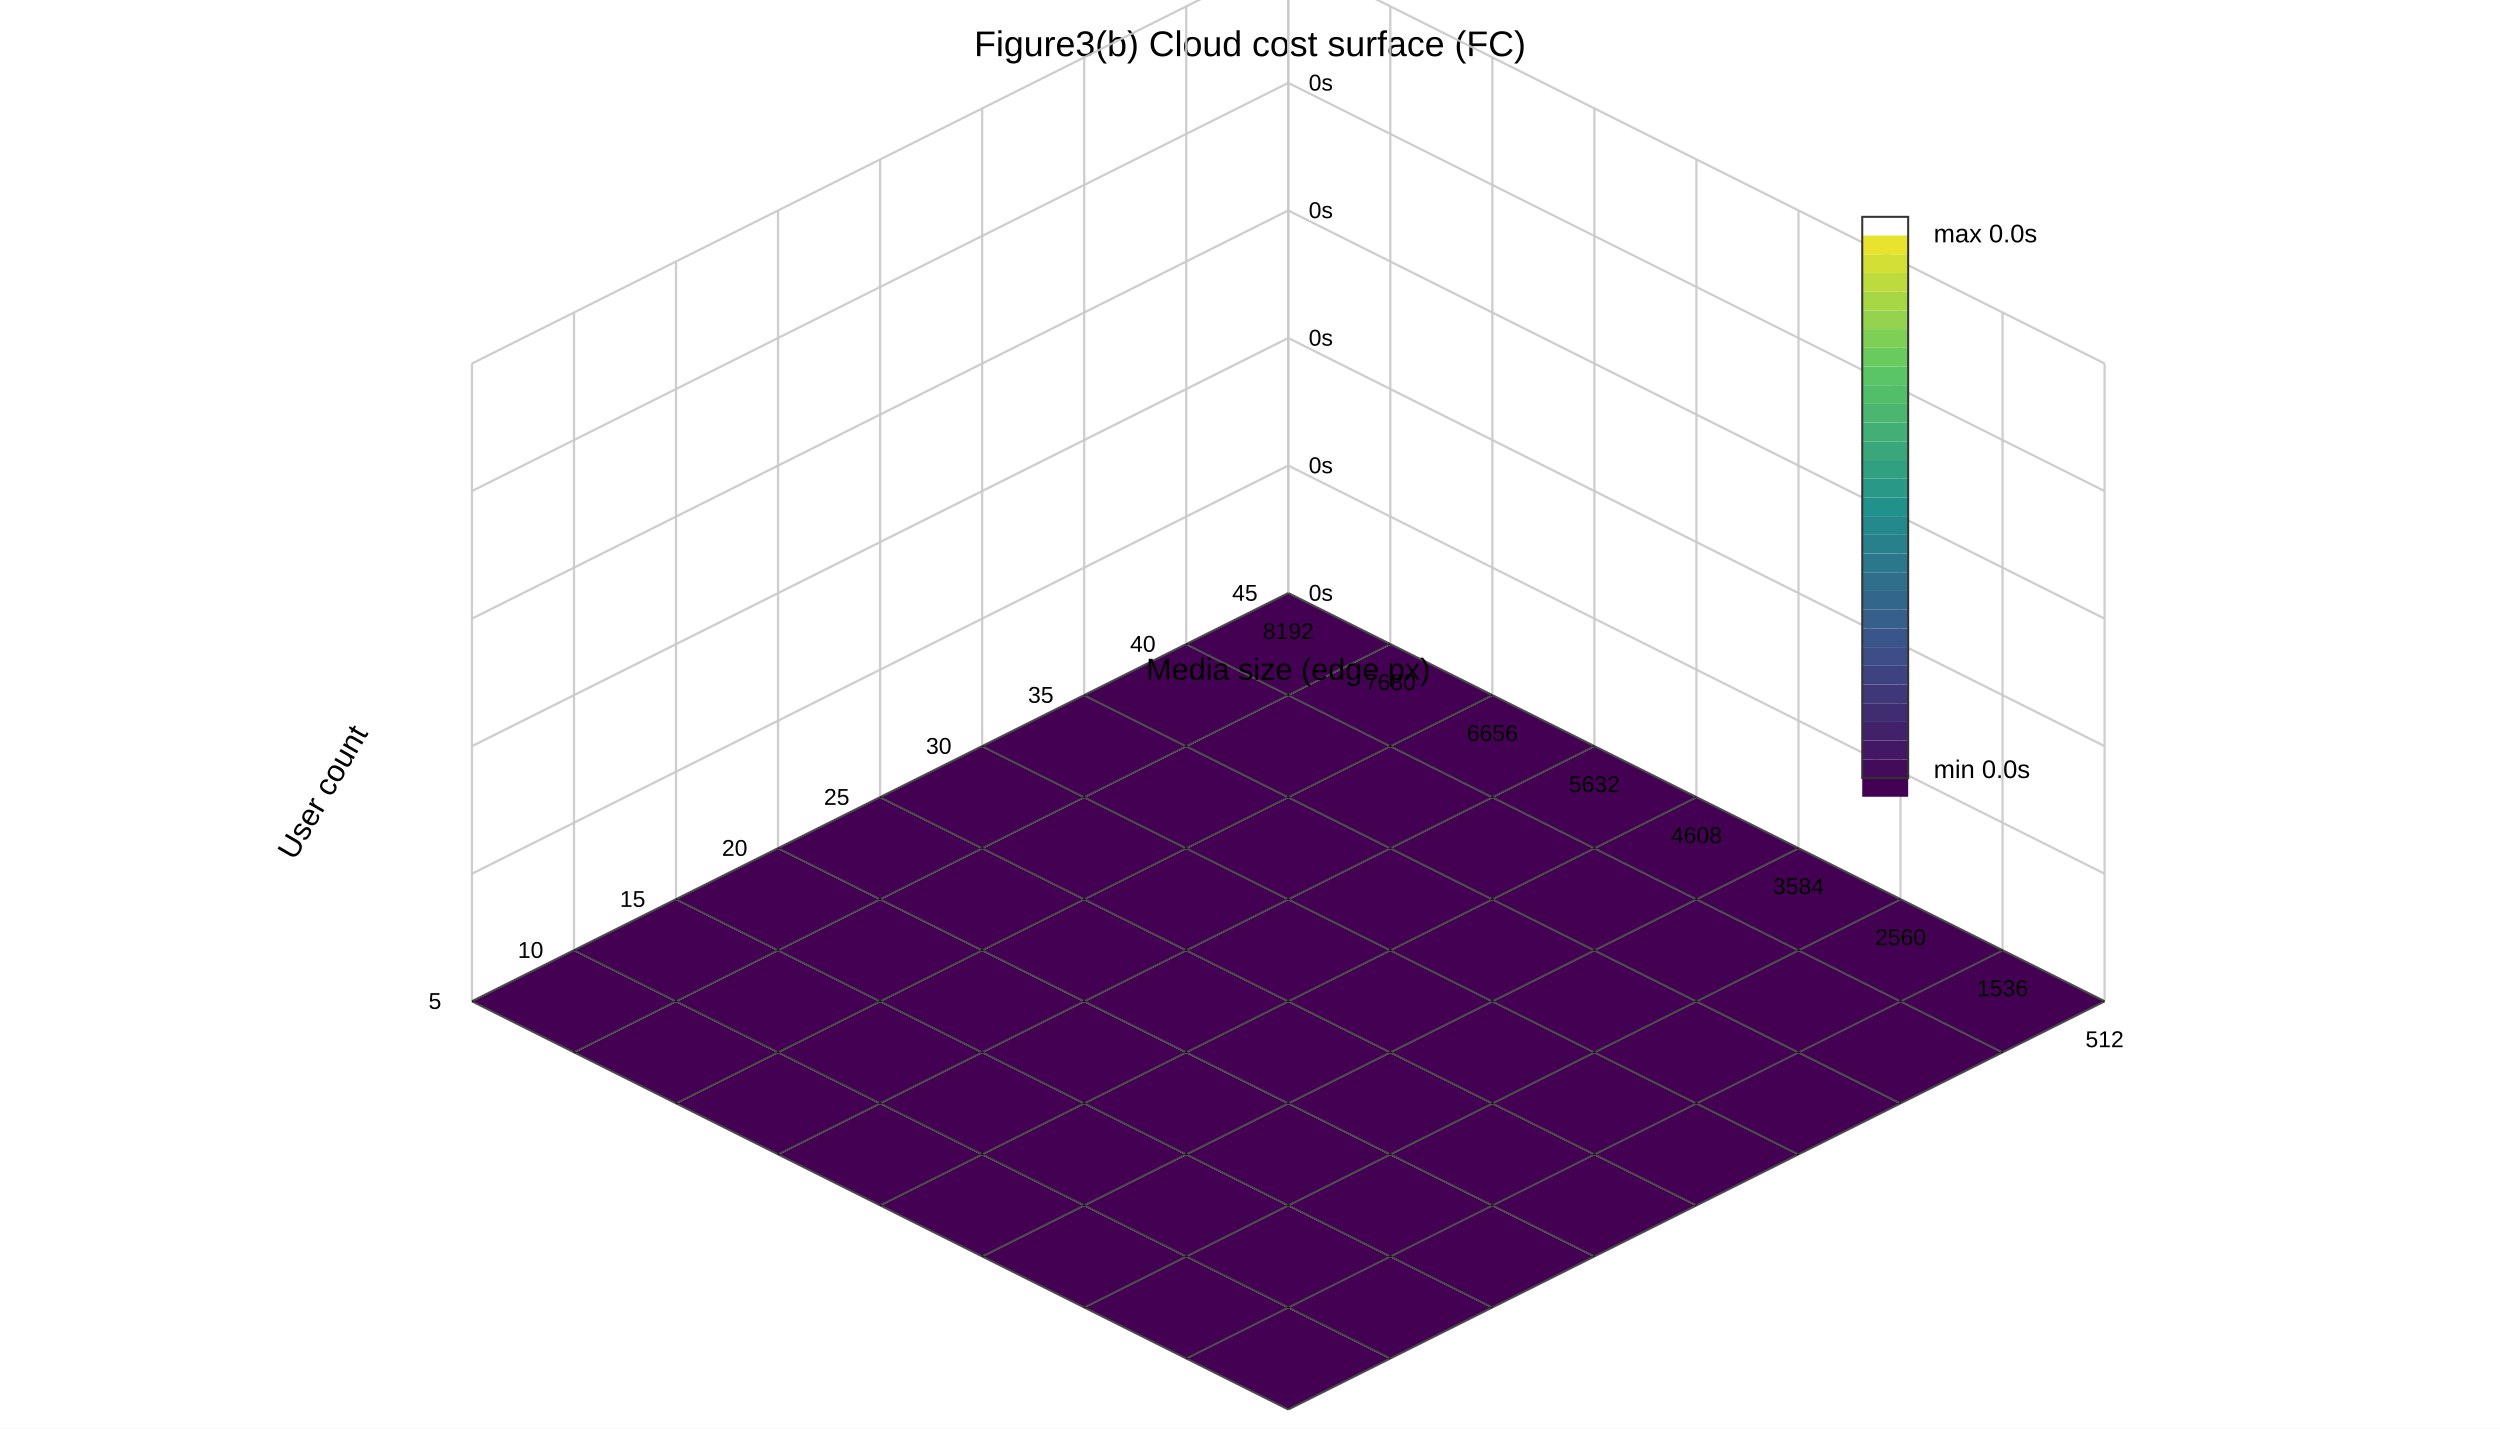
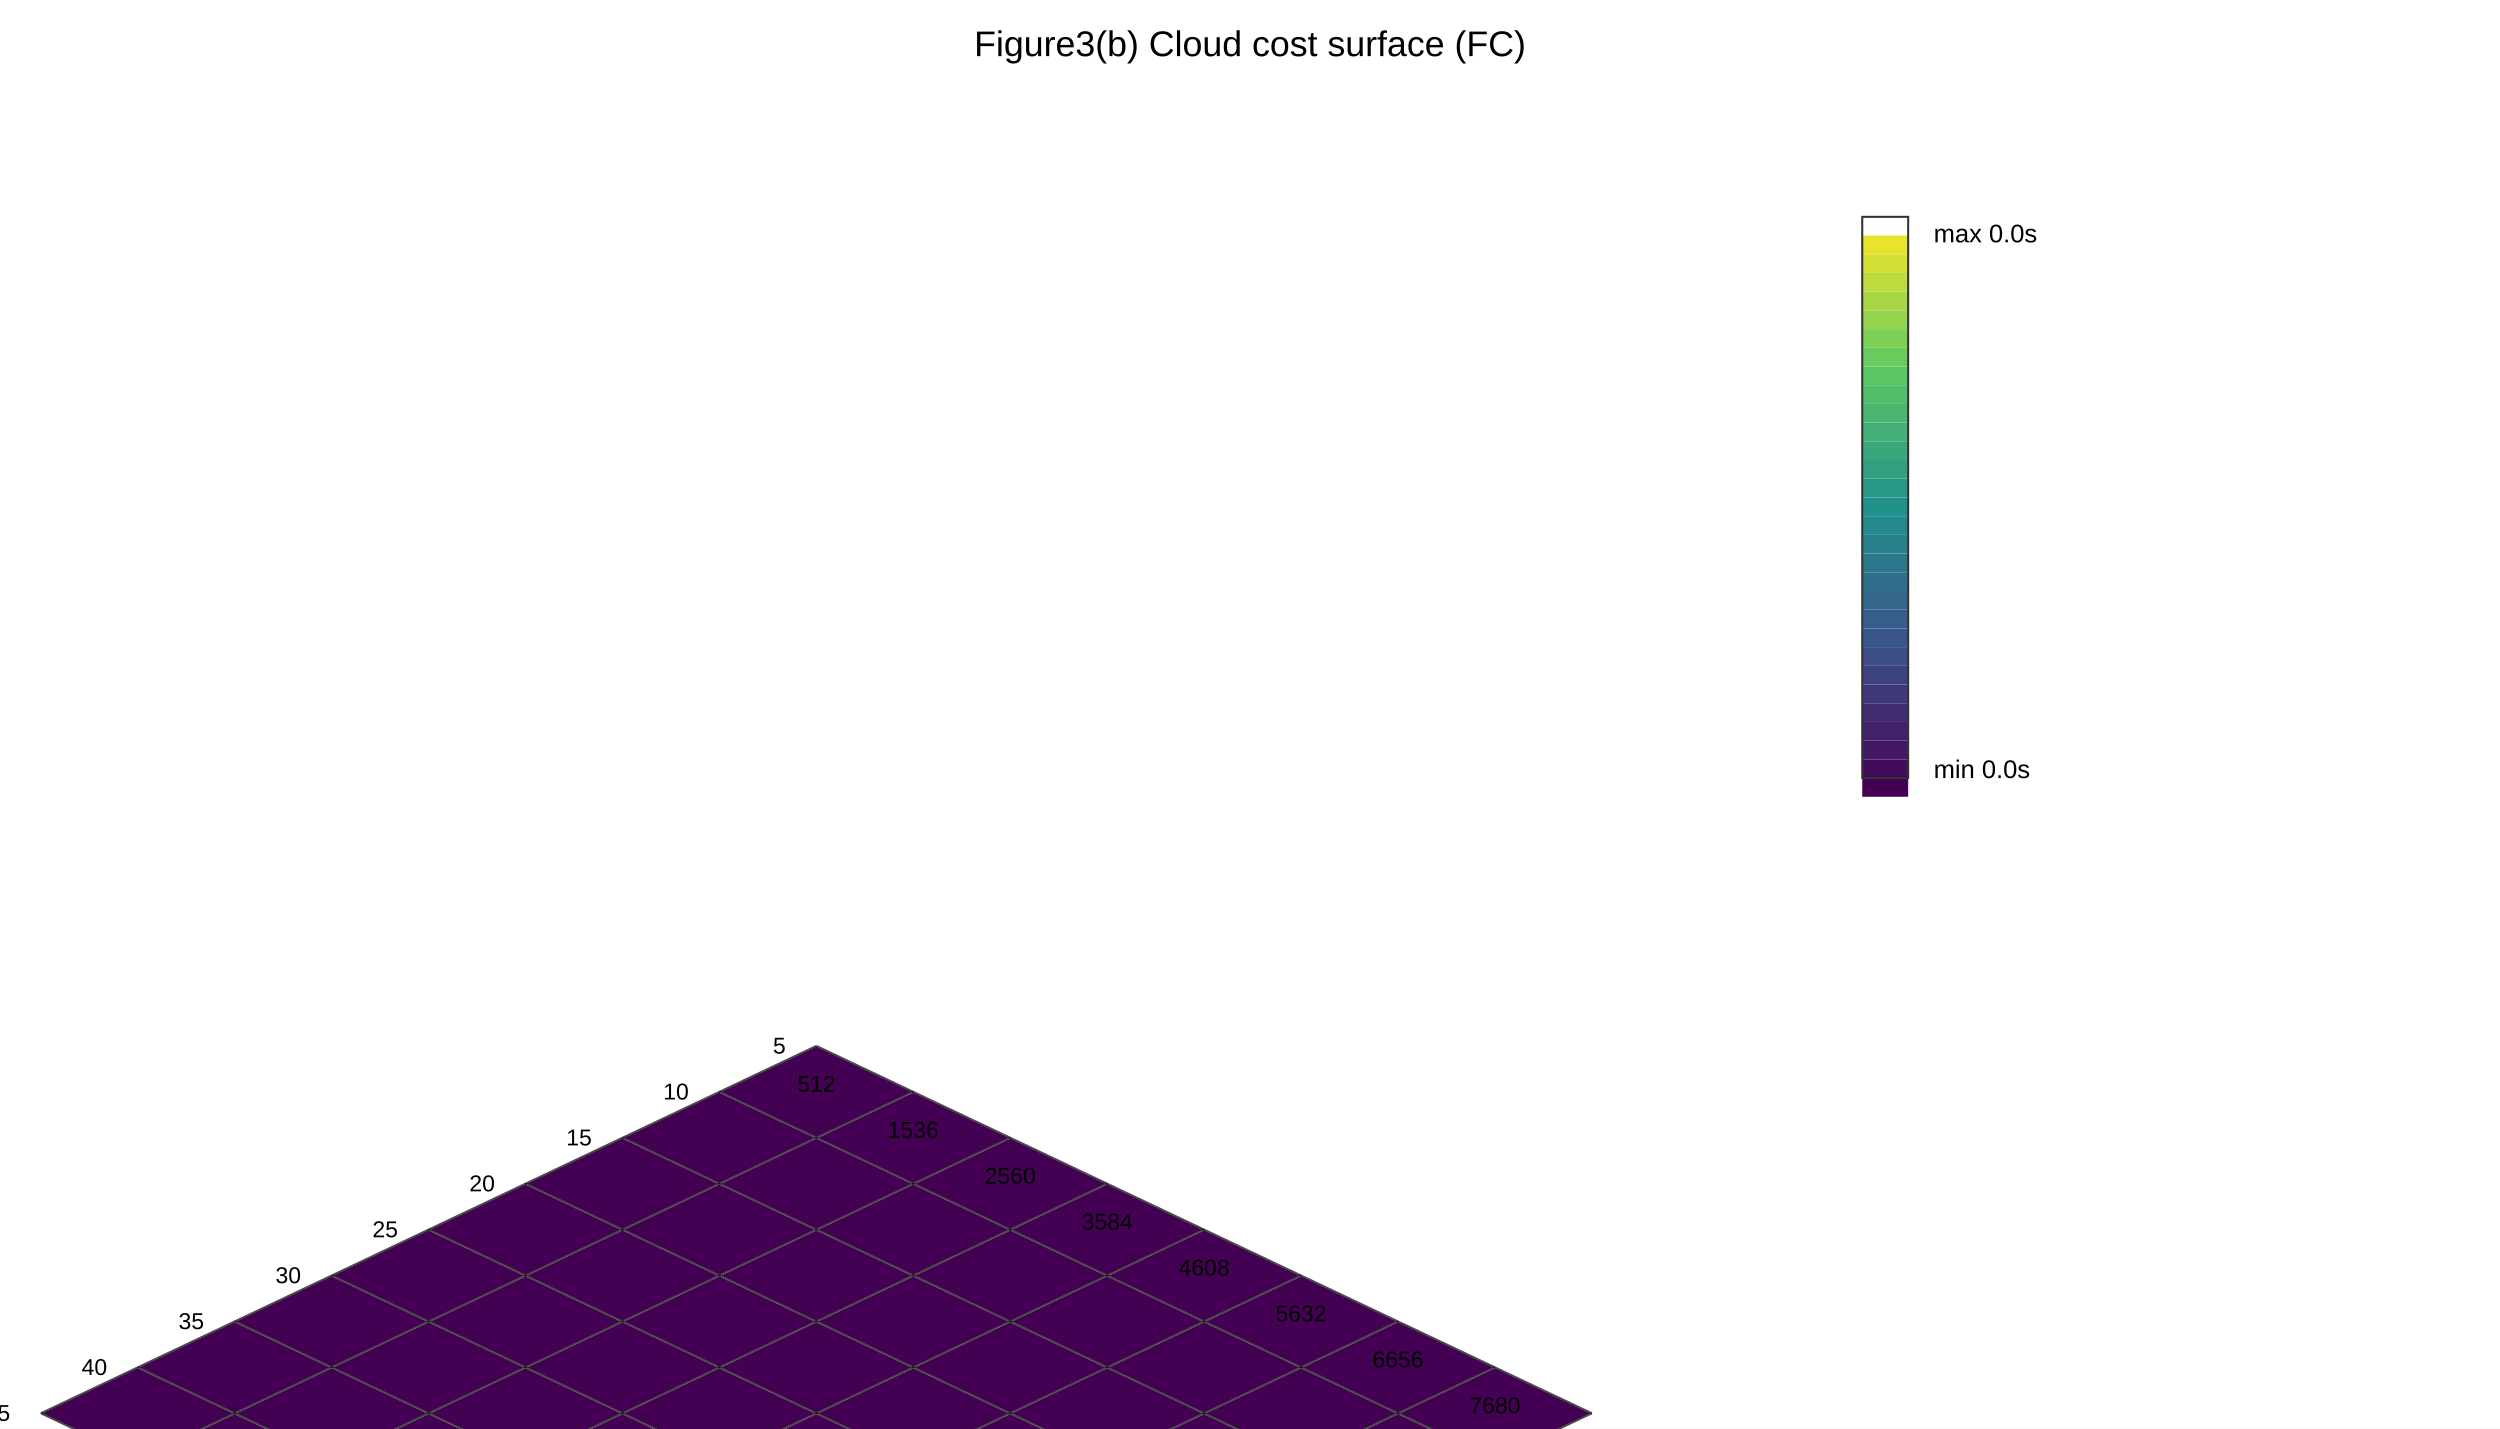
<svg xmlns="http://www.w3.org/2000/svg" width="980" height="560">
  <rect x="0" y="0" width="100%" height="100%" fill="white" />
  <text x="490.0" y="22" text-anchor="middle" font-size="14" font-family="Arial">Figure3(b) Cloud cost surface (FC)</text>
-   <path d="M 505.00 552.50 L 825.00 392.50" fill="none" stroke="#c9c9c9" stroke-width="0.9" opacity="0.9" />
-   <path d="M 465.00 532.50 L 785.00 372.50" fill="none" stroke="#c9c9c9" stroke-width="0.9" opacity="0.9" />
-   <path d="M 425.00 512.50 L 745.00 352.50" fill="none" stroke="#c9c9c9" stroke-width="0.9" opacity="0.9" />
-   <path d="M 385.00 492.50 L 705.00 332.50" fill="none" stroke="#c9c9c9" stroke-width="0.9" opacity="0.9" />
-   <path d="M 345.00 472.50 L 665.00 312.50" fill="none" stroke="#c9c9c9" stroke-width="0.9" opacity="0.9" />
-   <path d="M 305.00 452.50 L 625.00 292.50" fill="none" stroke="#c9c9c9" stroke-width="0.9" opacity="0.9" />
-   <path d="M 265.00 432.50 L 585.00 272.50" fill="none" stroke="#c9c9c9" stroke-width="0.9" opacity="0.9" />
-   <path d="M 225.00 412.50 L 545.00 252.50" fill="none" stroke="#c9c9c9" stroke-width="0.9" opacity="0.9" />
-   <path d="M 185.00 392.50 L 505.00 232.50" fill="none" stroke="#c9c9c9" stroke-width="0.9" opacity="0.9" />
-   <path d="M 505.00 552.50 L 185.00 392.50" fill="none" stroke="#c9c9c9" stroke-width="0.9" opacity="0.9" />
-   <path d="M 545.00 532.50 L 225.00 372.50" fill="none" stroke="#c9c9c9" stroke-width="0.9" opacity="0.9" />
-   <path d="M 585.00 512.50 L 265.00 352.50" fill="none" stroke="#c9c9c9" stroke-width="0.9" opacity="0.9" />
-   <path d="M 625.00 492.50 L 305.00 332.50" fill="none" stroke="#c9c9c9" stroke-width="0.9" opacity="0.9" />
-   <path d="M 665.00 472.50 L 345.00 312.50" fill="none" stroke="#c9c9c9" stroke-width="0.9" opacity="0.9" />
-   <path d="M 705.00 452.50 L 385.00 292.50" fill="none" stroke="#c9c9c9" stroke-width="0.9" opacity="0.9" />
-   <path d="M 745.00 432.50 L 425.00 272.50" fill="none" stroke="#c9c9c9" stroke-width="0.9" opacity="0.9" />
-   <path d="M 785.00 412.50 L 465.00 252.50" fill="none" stroke="#c9c9c9" stroke-width="0.9" opacity="0.9" />
-   <path d="M 825.00 392.50 L 505.00 232.50" fill="none" stroke="#c9c9c9" stroke-width="0.9" opacity="0.9" />
-   <path d="M 825.00 392.50 L 825.00 142.50" fill="none" stroke="#c9c9c9" stroke-width="0.9" opacity="0.9" />
-   <path d="M 785.00 372.50 L 785.00 122.50" fill="none" stroke="#c9c9c9" stroke-width="0.9" opacity="0.9" />
-   <path d="M 745.00 352.50 L 745.00 102.50" fill="none" stroke="#c9c9c9" stroke-width="0.9" opacity="0.9" />
-   <path d="M 705.00 332.50 L 705.00 82.50" fill="none" stroke="#c9c9c9" stroke-width="0.9" opacity="0.9" />
-   <path d="M 665.00 312.50 L 665.00 62.50" fill="none" stroke="#c9c9c9" stroke-width="0.9" opacity="0.9" />
-   <path d="M 625.00 292.50 L 625.00 42.50" fill="none" stroke="#c9c9c9" stroke-width="0.9" opacity="0.9" />
-   <path d="M 585.00 272.50 L 585.00 22.50" fill="none" stroke="#c9c9c9" stroke-width="0.9" opacity="0.9" />
-   <path d="M 545.00 252.50 L 545.00 2.50" fill="none" stroke="#c9c9c9" stroke-width="0.9" opacity="0.9" />
-   <path d="M 505.00 232.50 L 505.00 -17.50" fill="none" stroke="#c9c9c9" stroke-width="0.9" opacity="0.9" />
-   <path d="M 185.00 392.50 L 185.00 142.50" fill="none" stroke="#c9c9c9" stroke-width="0.9" opacity="0.9" />
-   <path d="M 225.00 372.50 L 225.00 122.50" fill="none" stroke="#c9c9c9" stroke-width="0.9" opacity="0.9" />
-   <path d="M 265.00 352.50 L 265.00 102.50" fill="none" stroke="#c9c9c9" stroke-width="0.9" opacity="0.9" />
-   <path d="M 305.00 332.50 L 305.00 82.50" fill="none" stroke="#c9c9c9" stroke-width="0.9" opacity="0.9" />
-   <path d="M 345.00 312.50 L 345.00 62.50" fill="none" stroke="#c9c9c9" stroke-width="0.9" opacity="0.9" />
-   <path d="M 385.00 292.50 L 385.00 42.50" fill="none" stroke="#c9c9c9" stroke-width="0.9" opacity="0.9" />
-   <path d="M 425.00 272.50 L 425.00 22.50" fill="none" stroke="#c9c9c9" stroke-width="0.9" opacity="0.9" />
-   <path d="M 465.00 252.50 L 465.00 2.50" fill="none" stroke="#c9c9c9" stroke-width="0.9" opacity="0.9" />
-   <path d="M 505.00 232.50 L 505.00 -17.50" fill="none" stroke="#c9c9c9" stroke-width="0.9" opacity="0.9" />
-   <path d="M 825.00 392.50 L 505.00 232.50" fill="none" stroke="#c9c9c9" stroke-width="0.9" opacity="0.9" />
-   <path d="M 185.00 392.50 L 505.00 232.50" fill="none" stroke="#c9c9c9" stroke-width="0.9" opacity="0.9" />
-   <path d="M 825.00 342.50 L 505.00 182.50" fill="none" stroke="#c9c9c9" stroke-width="0.9" opacity="0.9" />
-   <path d="M 185.00 342.50 L 505.00 182.50" fill="none" stroke="#c9c9c9" stroke-width="0.9" opacity="0.9" />
-   <path d="M 825.00 292.50 L 505.00 132.50" fill="none" stroke="#c9c9c9" stroke-width="0.9" opacity="0.9" />
-   <path d="M 185.00 292.50 L 505.00 132.50" fill="none" stroke="#c9c9c9" stroke-width="0.9" opacity="0.9" />
-   <path d="M 825.00 242.50 L 505.00 82.50" fill="none" stroke="#c9c9c9" stroke-width="0.9" opacity="0.9" />
-   <path d="M 185.00 242.50 L 505.00 82.50" fill="none" stroke="#c9c9c9" stroke-width="0.9" opacity="0.9" />
-   <path d="M 825.00 192.50 L 505.00 32.50" fill="none" stroke="#c9c9c9" stroke-width="0.9" opacity="0.9" />
-   <path d="M 185.00 192.50 L 505.00 32.50" fill="none" stroke="#c9c9c9" stroke-width="0.9" opacity="0.9" />
-   <path d="M 825.00 142.50 L 505.00 -17.50" fill="none" stroke="#c9c9c9" stroke-width="0.9" opacity="0.9" />
-   <path d="M 185.00 142.50 L 505.00 -17.50" fill="none" stroke="#c9c9c9" stroke-width="0.9" opacity="0.9" />
-   <path d="M 505.00 552.50 L 465.00 532.50 L 505.00 512.50 L 545.00 532.50 Z" fill="rgb(68,1,84)" stroke="white" stroke-width="0.6" opacity="1.0" />
-   <path d="M 465.00 532.50 L 425.00 512.50 L 465.00 492.50 L 505.00 512.50 Z" fill="rgb(68,1,84)" stroke="white" stroke-width="0.6" opacity="1.0" />
-   <path d="M 545.00 532.50 L 505.00 512.50 L 545.00 492.50 L 585.00 512.50 Z" fill="rgb(68,1,84)" stroke="white" stroke-width="0.6" opacity="1.0" />
-   <path d="M 425.00 512.50 L 385.00 492.50 L 425.00 472.50 L 465.00 492.50 Z" fill="rgb(68,1,84)" stroke="white" stroke-width="0.6" opacity="1.0" />
-   <path d="M 505.00 512.50 L 465.00 492.50 L 505.00 472.50 L 545.00 492.50 Z" fill="rgb(68,1,84)" stroke="white" stroke-width="0.6" opacity="1.0" />
-   <path d="M 585.00 512.50 L 545.00 492.50 L 585.00 472.50 L 625.00 492.50 Z" fill="rgb(68,1,84)" stroke="white" stroke-width="0.6" opacity="1.0" />
-   <path d="M 385.00 492.50 L 345.00 472.50 L 385.00 452.50 L 425.00 472.50 Z" fill="rgb(68,1,84)" stroke="white" stroke-width="0.6" opacity="1.0" />
-   <path d="M 465.00 492.50 L 425.00 472.50 L 465.00 452.50 L 505.00 472.50 Z" fill="rgb(68,1,84)" stroke="white" stroke-width="0.6" opacity="1.0" />
-   <path d="M 545.00 492.50 L 505.00 472.50 L 545.00 452.50 L 585.00 472.50 Z" fill="rgb(68,1,84)" stroke="white" stroke-width="0.6" opacity="1.0" />
-   <path d="M 625.00 492.50 L 585.00 472.50 L 625.00 452.50 L 665.00 472.50 Z" fill="rgb(68,1,84)" stroke="white" stroke-width="0.6" opacity="1.0" />
-   <path d="M 345.00 472.50 L 305.00 452.50 L 345.00 432.50 L 385.00 452.50 Z" fill="rgb(68,1,84)" stroke="white" stroke-width="0.6" opacity="1.0" />
-   <path d="M 425.00 472.50 L 385.00 452.50 L 425.00 432.50 L 465.00 452.50 Z" fill="rgb(68,1,84)" stroke="white" stroke-width="0.6" opacity="1.0" />
-   <path d="M 505.00 472.50 L 465.00 452.50 L 505.00 432.50 L 545.00 452.50 Z" fill="rgb(68,1,84)" stroke="white" stroke-width="0.6" opacity="1.0" />
-   <path d="M 585.00 472.50 L 545.00 452.50 L 585.00 432.50 L 625.00 452.50 Z" fill="rgb(68,1,84)" stroke="white" stroke-width="0.6" opacity="1.0" />
-   <path d="M 665.00 472.50 L 625.00 452.50 L 665.00 432.50 L 705.00 452.50 Z" fill="rgb(68,1,84)" stroke="white" stroke-width="0.6" opacity="1.0" />
-   <path d="M 305.00 452.50 L 265.00 432.50 L 305.00 412.50 L 345.00 432.50 Z" fill="rgb(68,1,84)" stroke="white" stroke-width="0.6" opacity="1.0" />
-   <path d="M 385.00 452.50 L 345.00 432.50 L 385.00 412.50 L 425.00 432.50 Z" fill="rgb(68,1,84)" stroke="white" stroke-width="0.6" opacity="1.0" />
-   <path d="M 465.00 452.50 L 425.00 432.50 L 465.00 412.50 L 505.00 432.50 Z" fill="rgb(68,1,84)" stroke="white" stroke-width="0.6" opacity="1.0" />
-   <path d="M 545.00 452.50 L 505.00 432.50 L 545.00 412.50 L 585.00 432.50 Z" fill="rgb(68,1,84)" stroke="white" stroke-width="0.6" opacity="1.0" />
-   <path d="M 625.00 452.50 L 585.00 432.50 L 625.00 412.50 L 665.00 432.50 Z" fill="rgb(68,1,84)" stroke="white" stroke-width="0.6" opacity="1.0" />
-   <path d="M 705.00 452.50 L 665.00 432.50 L 705.00 412.50 L 745.00 432.50 Z" fill="rgb(68,1,84)" stroke="white" stroke-width="0.6" opacity="1.0" />
-   <path d="M 265.00 432.50 L 225.00 412.50 L 265.00 392.50 L 305.00 412.50 Z" fill="rgb(68,1,84)" stroke="white" stroke-width="0.6" opacity="1.0" />
-   <path d="M 345.00 432.50 L 305.00 412.50 L 345.00 392.50 L 385.00 412.50 Z" fill="rgb(68,1,84)" stroke="white" stroke-width="0.6" opacity="1.0" />
-   <path d="M 425.00 432.50 L 385.00 412.50 L 425.00 392.50 L 465.00 412.50 Z" fill="rgb(68,1,84)" stroke="white" stroke-width="0.6" opacity="1.0" />
-   <path d="M 505.00 432.50 L 465.00 412.50 L 505.00 392.50 L 545.00 412.50 Z" fill="rgb(68,1,84)" stroke="white" stroke-width="0.6" opacity="1.0" />
-   <path d="M 585.00 432.50 L 545.00 412.50 L 585.00 392.50 L 625.00 412.50 Z" fill="rgb(68,1,84)" stroke="white" stroke-width="0.6" opacity="1.0" />
-   <path d="M 665.00 432.50 L 625.00 412.50 L 665.00 392.50 L 705.00 412.50 Z" fill="rgb(68,1,84)" stroke="white" stroke-width="0.6" opacity="1.0" />
-   <path d="M 745.00 432.50 L 705.00 412.50 L 745.00 392.50 L 785.00 412.50 Z" fill="rgb(68,1,84)" stroke="white" stroke-width="0.6" opacity="1.0" />
-   <path d="M 225.00 412.50 L 185.00 392.50 L 225.00 372.50 L 265.00 392.50 Z" fill="rgb(68,1,84)" stroke="white" stroke-width="0.6" opacity="1.0" />
-   <path d="M 305.00 412.50 L 265.00 392.50 L 305.00 372.50 L 345.00 392.50 Z" fill="rgb(68,1,84)" stroke="white" stroke-width="0.6" opacity="1.0" />
-   <path d="M 385.00 412.50 L 345.00 392.50 L 385.00 372.50 L 425.00 392.50 Z" fill="rgb(68,1,84)" stroke="white" stroke-width="0.6" opacity="1.0" />
-   <path d="M 465.00 412.50 L 425.00 392.50 L 465.00 372.50 L 505.00 392.50 Z" fill="rgb(68,1,84)" stroke="white" stroke-width="0.6" opacity="1.0" />
-   <path d="M 545.00 412.50 L 505.00 392.50 L 545.00 372.50 L 585.00 392.50 Z" fill="rgb(68,1,84)" stroke="white" stroke-width="0.6" opacity="1.0" />
-   <path d="M 625.00 412.50 L 585.00 392.50 L 625.00 372.50 L 665.00 392.50 Z" fill="rgb(68,1,84)" stroke="white" stroke-width="0.6" opacity="1.0" />
-   <path d="M 705.00 412.50 L 665.00 392.50 L 705.00 372.50 L 745.00 392.50 Z" fill="rgb(68,1,84)" stroke="white" stroke-width="0.6" opacity="1.0" />
-   <path d="M 785.00 412.50 L 745.00 392.50 L 785.00 372.50 L 825.00 392.50 Z" fill="rgb(68,1,84)" stroke="white" stroke-width="0.6" opacity="1.0" />
-   <path d="M 265.00 392.50 L 225.00 372.50 L 265.00 352.50 L 305.00 372.50 Z" fill="rgb(68,1,84)" stroke="white" stroke-width="0.6" opacity="1.0" />
-   <path d="M 345.00 392.50 L 305.00 372.50 L 345.00 352.50 L 385.00 372.50 Z" fill="rgb(68,1,84)" stroke="white" stroke-width="0.6" opacity="1.0" />
-   <path d="M 425.00 392.50 L 385.00 372.50 L 425.00 352.50 L 465.00 372.50 Z" fill="rgb(68,1,84)" stroke="white" stroke-width="0.6" opacity="1.0" />
-   <path d="M 505.00 392.50 L 465.00 372.50 L 505.00 352.50 L 545.00 372.50 Z" fill="rgb(68,1,84)" stroke="white" stroke-width="0.6" opacity="1.0" />
-   <path d="M 585.00 392.50 L 545.00 372.50 L 585.00 352.50 L 625.00 372.50 Z" fill="rgb(68,1,84)" stroke="white" stroke-width="0.6" opacity="1.0" />
-   <path d="M 665.00 392.50 L 625.00 372.50 L 665.00 352.50 L 705.00 372.50 Z" fill="rgb(68,1,84)" stroke="white" stroke-width="0.6" opacity="1.0" />
-   <path d="M 745.00 392.50 L 705.00 372.50 L 745.00 352.50 L 785.00 372.50 Z" fill="rgb(68,1,84)" stroke="white" stroke-width="0.6" opacity="1.0" />
-   <path d="M 305.00 372.50 L 265.00 352.50 L 305.00 332.50 L 345.00 352.50 Z" fill="rgb(68,1,84)" stroke="white" stroke-width="0.6" opacity="1.0" />
-   <path d="M 385.00 372.50 L 345.00 352.50 L 385.00 332.50 L 425.00 352.50 Z" fill="rgb(68,1,84)" stroke="white" stroke-width="0.6" opacity="1.0" />
-   <path d="M 465.00 372.50 L 425.00 352.50 L 465.00 332.50 L 505.00 352.50 Z" fill="rgb(68,1,84)" stroke="white" stroke-width="0.6" opacity="1.0" />
-   <path d="M 545.00 372.50 L 505.00 352.50 L 545.00 332.50 L 585.00 352.50 Z" fill="rgb(68,1,84)" stroke="white" stroke-width="0.6" opacity="1.0" />
-   <path d="M 625.00 372.50 L 585.00 352.50 L 625.00 332.50 L 665.00 352.50 Z" fill="rgb(68,1,84)" stroke="white" stroke-width="0.6" opacity="1.0" />
-   <path d="M 705.00 372.50 L 665.00 352.50 L 705.00 332.50 L 745.00 352.50 Z" fill="rgb(68,1,84)" stroke="white" stroke-width="0.6" opacity="1.0" />
-   <path d="M 345.00 352.50 L 305.00 332.50 L 345.00 312.50 L 385.00 332.50 Z" fill="rgb(68,1,84)" stroke="white" stroke-width="0.6" opacity="1.0" />
-   <path d="M 425.00 352.50 L 385.00 332.50 L 425.00 312.50 L 465.00 332.50 Z" fill="rgb(68,1,84)" stroke="white" stroke-width="0.6" opacity="1.0" />
-   <path d="M 505.00 352.50 L 465.00 332.50 L 505.00 312.50 L 545.00 332.50 Z" fill="rgb(68,1,84)" stroke="white" stroke-width="0.6" opacity="1.0" />
-   <path d="M 585.00 352.50 L 545.00 332.50 L 585.00 312.50 L 625.00 332.50 Z" fill="rgb(68,1,84)" stroke="white" stroke-width="0.6" opacity="1.0" />
-   <path d="M 665.00 352.50 L 625.00 332.50 L 665.00 312.50 L 705.00 332.50 Z" fill="rgb(68,1,84)" stroke="white" stroke-width="0.6" opacity="1.0" />
-   <path d="M 385.00 332.50 L 345.00 312.50 L 385.00 292.50 L 425.00 312.50 Z" fill="rgb(68,1,84)" stroke="white" stroke-width="0.6" opacity="1.0" />
-   <path d="M 465.00 332.50 L 425.00 312.50 L 465.00 292.50 L 505.00 312.50 Z" fill="rgb(68,1,84)" stroke="white" stroke-width="0.6" opacity="1.0" />
-   <path d="M 545.00 332.50 L 505.00 312.50 L 545.00 292.50 L 585.00 312.50 Z" fill="rgb(68,1,84)" stroke="white" stroke-width="0.6" opacity="1.0" />
-   <path d="M 625.00 332.50 L 585.00 312.50 L 625.00 292.50 L 665.00 312.50 Z" fill="rgb(68,1,84)" stroke="white" stroke-width="0.6" opacity="1.0" />
-   <path d="M 425.00 312.50 L 385.00 292.50 L 425.00 272.50 L 465.00 292.50 Z" fill="rgb(68,1,84)" stroke="white" stroke-width="0.6" opacity="1.0" />
-   <path d="M 505.00 312.50 L 465.00 292.50 L 505.00 272.50 L 545.00 292.50 Z" fill="rgb(68,1,84)" stroke="white" stroke-width="0.6" opacity="1.0" />
-   <path d="M 585.00 312.50 L 545.00 292.50 L 585.00 272.50 L 625.00 292.50 Z" fill="rgb(68,1,84)" stroke="white" stroke-width="0.6" opacity="1.0" />
-   <path d="M 465.00 292.50 L 425.00 272.50 L 465.00 252.50 L 505.00 272.50 Z" fill="rgb(68,1,84)" stroke="white" stroke-width="0.6" opacity="1.0" />
-   <path d="M 545.00 292.50 L 505.00 272.50 L 545.00 252.50 L 585.00 272.50 Z" fill="rgb(68,1,84)" stroke="white" stroke-width="0.6" opacity="1.0" />
-   <path d="M 505.00 272.50 L 465.00 252.50 L 505.00 232.50 L 545.00 252.50 Z" fill="rgb(68,1,84)" stroke="white" stroke-width="0.6" opacity="1.0" />
-   <path d="M 505.00 552.50 L 465.00 532.50 L 425.00 512.50 L 385.00 492.50 L 345.00 472.50 L 305.00 452.50 L 265.00 432.50 L 225.00 412.50 L 185.00 392.50" fill="none" stroke="black" stroke-width="0.8" opacity="0.70" />
-   <path d="M 545.00 532.50 L 505.00 512.50 L 465.00 492.50 L 425.00 472.50 L 385.00 452.50 L 345.00 432.50 L 305.00 412.50 L 265.00 392.50 L 225.00 372.50" fill="none" stroke="black" stroke-width="0.8" opacity="0.70" />
-   <path d="M 585.00 512.50 L 545.00 492.50 L 505.00 472.50 L 465.00 452.50 L 425.00 432.50 L 385.00 412.50 L 345.00 392.50 L 305.00 372.50 L 265.00 352.50" fill="none" stroke="black" stroke-width="0.8" opacity="0.70" />
-   <path d="M 625.00 492.50 L 585.00 472.50 L 545.00 452.50 L 505.00 432.50 L 465.00 412.50 L 425.00 392.50 L 385.00 372.50 L 345.00 352.50 L 305.00 332.50" fill="none" stroke="black" stroke-width="0.8" opacity="0.70" />
-   <path d="M 665.00 472.50 L 625.00 452.50 L 585.00 432.50 L 545.00 412.50 L 505.00 392.50 L 465.00 372.50 L 425.00 352.50 L 385.00 332.50 L 345.00 312.50" fill="none" stroke="black" stroke-width="0.8" opacity="0.70" />
-   <path d="M 705.00 452.50 L 665.00 432.50 L 625.00 412.50 L 585.00 392.50 L 545.00 372.50 L 505.00 352.50 L 465.00 332.50 L 425.00 312.50 L 385.00 292.50" fill="none" stroke="black" stroke-width="0.8" opacity="0.70" />
-   <path d="M 745.00 432.50 L 705.00 412.50 L 665.00 392.50 L 625.00 372.50 L 585.00 352.50 L 545.00 332.50 L 505.00 312.50 L 465.00 292.50 L 425.00 272.50" fill="none" stroke="black" stroke-width="0.8" opacity="0.70" />
-   <path d="M 785.00 412.50 L 745.00 392.50 L 705.00 372.50 L 665.00 352.50 L 625.00 332.50 L 585.00 312.50 L 545.00 292.50 L 505.00 272.50 L 465.00 252.50" fill="none" stroke="black" stroke-width="0.8" opacity="0.70" />
-   <path d="M 825.00 392.50 L 785.00 372.50 L 745.00 352.50 L 705.00 332.50 L 665.00 312.50 L 625.00 292.50 L 585.00 272.50 L 545.00 252.50 L 505.00 232.50" fill="none" stroke="black" stroke-width="0.8" opacity="0.70" />
-   <path d="M 505.00 552.50 L 545.00 532.50 L 585.00 512.50 L 625.00 492.50 L 665.00 472.50 L 705.00 452.50 L 745.00 432.50 L 785.00 412.50 L 825.00 392.50" fill="none" stroke="black" stroke-width="0.8" opacity="0.70" />
-   <path d="M 465.00 532.50 L 505.00 512.50 L 545.00 492.50 L 585.00 472.50 L 625.00 452.50 L 665.00 432.50 L 705.00 412.50 L 745.00 392.50 L 785.00 372.50" fill="none" stroke="black" stroke-width="0.8" opacity="0.70" />
-   <path d="M 425.00 512.50 L 465.00 492.50 L 505.00 472.50 L 545.00 452.50 L 585.00 432.50 L 625.00 412.50 L 665.00 392.50 L 705.00 372.50 L 745.00 352.50" fill="none" stroke="black" stroke-width="0.8" opacity="0.70" />
-   <path d="M 385.00 492.50 L 425.00 472.50 L 465.00 452.50 L 505.00 432.50 L 545.00 412.50 L 585.00 392.50 L 625.00 372.50 L 665.00 352.50 L 705.00 332.50" fill="none" stroke="black" stroke-width="0.8" opacity="0.70" />
-   <path d="M 345.00 472.50 L 385.00 452.50 L 425.00 432.50 L 465.00 412.50 L 505.00 392.50 L 545.00 372.50 L 585.00 352.50 L 625.00 332.50 L 665.00 312.50" fill="none" stroke="black" stroke-width="0.8" opacity="0.70" />
-   <path d="M 305.00 452.50 L 345.00 432.50 L 385.00 412.50 L 425.00 392.50 L 465.00 372.50 L 505.00 352.50 L 545.00 332.50 L 585.00 312.50 L 625.00 292.50" fill="none" stroke="black" stroke-width="0.8" opacity="0.70" />
-   <path d="M 265.00 432.50 L 305.00 412.50 L 345.00 392.50 L 385.00 372.50 L 425.00 352.50 L 465.00 332.50 L 505.00 312.50 L 545.00 292.50 L 585.00 272.50" fill="none" stroke="black" stroke-width="0.8" opacity="0.70" />
-   <path d="M 225.00 412.50 L 265.00 392.50 L 305.00 372.50 L 345.00 352.50 L 385.00 332.50 L 425.00 312.50 L 465.00 292.50 L 505.00 272.50 L 545.00 252.50" fill="none" stroke="black" stroke-width="0.8" opacity="0.70" />
-   <path d="M 185.00 392.50 L 225.00 372.50 L 265.00 352.50 L 305.00 332.50 L 345.00 312.50 L 385.00 292.50 L 425.00 272.50 L 465.00 252.50 L 505.00 232.50" fill="none" stroke="black" stroke-width="0.8" opacity="0.70" />
-   <text x="505.00" y="266.50" text-anchor="middle" font-size="12" font-family="Arial">Media size (edge px)</text>
-   <text x="130.00" y="312.50" transform="rotate(-60 130.00 312.50)" text-anchor="middle" font-size="12" font-family="Arial">User count</text>
-   <text x="825.00" y="410.50" text-anchor="middle" font-size="9" font-family="Arial">512</text>
-   <text x="785.00" y="390.50" text-anchor="middle" font-size="9" font-family="Arial">1536</text>
-   <text x="745.00" y="370.50" text-anchor="middle" font-size="9" font-family="Arial">2560</text>
-   <text x="705.00" y="350.50" text-anchor="middle" font-size="9" font-family="Arial">3584</text>
-   <text x="665.00" y="330.50" text-anchor="middle" font-size="9" font-family="Arial">4608</text>
-   <text x="625.00" y="310.50" text-anchor="middle" font-size="9" font-family="Arial">5632</text>
-   <text x="585.00" y="290.50" text-anchor="middle" font-size="9" font-family="Arial">6656</text>
-   <text x="545.00" y="270.50" text-anchor="middle" font-size="9" font-family="Arial">7680</text>
-   <text x="505.00" y="250.50" text-anchor="middle" font-size="9" font-family="Arial">8192</text>
-   <text x="173.00" y="395.50" text-anchor="end" font-size="9" font-family="Arial">5</text>
-   <text x="213.00" y="375.50" text-anchor="end" font-size="9" font-family="Arial">10</text>
-   <text x="253.00" y="355.50" text-anchor="end" font-size="9" font-family="Arial">15</text>
-   <text x="293.00" y="335.50" text-anchor="end" font-size="9" font-family="Arial">20</text>
-   <text x="333.00" y="315.50" text-anchor="end" font-size="9" font-family="Arial">25</text>
-   <text x="373.00" y="295.50" text-anchor="end" font-size="9" font-family="Arial">30</text>
-   <text x="413.00" y="275.50" text-anchor="end" font-size="9" font-family="Arial">35</text>
-   <text x="453.00" y="255.50" text-anchor="end" font-size="9" font-family="Arial">40</text>
-   <text x="493.00" y="235.50" text-anchor="end" font-size="9" font-family="Arial">45</text>
-   <text x="513.00" y="235.50" font-size="9" font-family="Arial">0s</text>
-   <text x="513.00" y="185.50" font-size="9" font-family="Arial">0s</text>
-   <text x="513.00" y="135.50" font-size="9" font-family="Arial">0s</text>
-   <text x="513.00" y="85.50" font-size="9" font-family="Arial">0s</text>
-   <text x="513.00" y="35.50" font-size="9" font-family="Arial">0s</text>
-   <text x="513.00" y="-14.50" font-size="9" font-family="Arial">0s</text>
+   <path d="M 320.00 662.00 L 358.00 680.00 L 320.00 698.00 L 282.00 680.00 Z" fill="rgb(68,1,84)" stroke="white" stroke-width="0.6" opacity="1.0" />
+   <path d="M 358.00 644.00 L 396.00 662.00 L 358.00 680.00 L 320.00 662.00 Z" fill="rgb(68,1,84)" stroke="white" stroke-width="0.6" opacity="1.0" />
+   <path d="M 282.00 644.00 L 320.00 662.00 L 282.00 680.00 L 244.00 662.00 Z" fill="rgb(68,1,84)" stroke="white" stroke-width="0.6" opacity="1.0" />
+   <path d="M 396.00 626.00 L 434.00 644.00 L 396.00 662.00 L 358.00 644.00 Z" fill="rgb(68,1,84)" stroke="white" stroke-width="0.6" opacity="1.0" />
+   <path d="M 320.00 626.00 L 358.00 644.00 L 320.00 662.00 L 282.00 644.00 Z" fill="rgb(68,1,84)" stroke="white" stroke-width="0.6" opacity="1.0" />
+   <path d="M 244.00 626.00 L 282.00 644.00 L 244.00 662.00 L 206.00 644.00 Z" fill="rgb(68,1,84)" stroke="white" stroke-width="0.6" opacity="1.0" />
+   <path d="M 434.00 608.00 L 472.00 626.00 L 434.00 644.00 L 396.00 626.00 Z" fill="rgb(68,1,84)" stroke="white" stroke-width="0.6" opacity="1.0" />
+   <path d="M 358.00 608.00 L 396.00 626.00 L 358.00 644.00 L 320.00 626.00 Z" fill="rgb(68,1,84)" stroke="white" stroke-width="0.6" opacity="1.0" />
+   <path d="M 282.00 608.00 L 320.00 626.00 L 282.00 644.00 L 244.00 626.00 Z" fill="rgb(68,1,84)" stroke="white" stroke-width="0.6" opacity="1.0" />
+   <path d="M 206.00 608.00 L 244.00 626.00 L 206.00 644.00 L 168.00 626.00 Z" fill="rgb(68,1,84)" stroke="white" stroke-width="0.6" opacity="1.0" />
+   <path d="M 472.00 590.00 L 510.00 608.00 L 472.00 626.00 L 434.00 608.00 Z" fill="rgb(68,1,84)" stroke="white" stroke-width="0.6" opacity="1.0" />
+   <path d="M 396.00 590.00 L 434.00 608.00 L 396.00 626.00 L 358.00 608.00 Z" fill="rgb(68,1,84)" stroke="white" stroke-width="0.6" opacity="1.0" />
+   <path d="M 320.00 590.00 L 358.00 608.00 L 320.00 626.00 L 282.00 608.00 Z" fill="rgb(68,1,84)" stroke="white" stroke-width="0.6" opacity="1.0" />
+   <path d="M 244.00 590.00 L 282.00 608.00 L 244.00 626.00 L 206.00 608.00 Z" fill="rgb(68,1,84)" stroke="white" stroke-width="0.6" opacity="1.0" />
+   <path d="M 168.00 590.00 L 206.00 608.00 L 168.00 626.00 L 130.00 608.00 Z" fill="rgb(68,1,84)" stroke="white" stroke-width="0.6" opacity="1.0" />
+   <path d="M 510.00 572.00 L 548.00 590.00 L 510.00 608.00 L 472.00 590.00 Z" fill="rgb(68,1,84)" stroke="white" stroke-width="0.6" opacity="1.0" />
+   <path d="M 434.00 572.00 L 472.00 590.00 L 434.00 608.00 L 396.00 590.00 Z" fill="rgb(68,1,84)" stroke="white" stroke-width="0.6" opacity="1.0" />
+   <path d="M 358.00 572.00 L 396.00 590.00 L 358.00 608.00 L 320.00 590.00 Z" fill="rgb(68,1,84)" stroke="white" stroke-width="0.6" opacity="1.0" />
+   <path d="M 282.00 572.00 L 320.00 590.00 L 282.00 608.00 L 244.00 590.00 Z" fill="rgb(68,1,84)" stroke="white" stroke-width="0.6" opacity="1.0" />
+   <path d="M 206.00 572.00 L 244.00 590.00 L 206.00 608.00 L 168.00 590.00 Z" fill="rgb(68,1,84)" stroke="white" stroke-width="0.6" opacity="1.0" />
+   <path d="M 130.00 572.00 L 168.00 590.00 L 130.00 608.00 L 92.00 590.00 Z" fill="rgb(68,1,84)" stroke="white" stroke-width="0.6" opacity="1.0" />
+   <path d="M 548.00 554.00 L 586.00 572.00 L 548.00 590.00 L 510.00 572.00 Z" fill="rgb(68,1,84)" stroke="white" stroke-width="0.6" opacity="1.0" />
+   <path d="M 472.00 554.00 L 510.00 572.00 L 472.00 590.00 L 434.00 572.00 Z" fill="rgb(68,1,84)" stroke="white" stroke-width="0.6" opacity="1.0" />
+   <path d="M 396.00 554.00 L 434.00 572.00 L 396.00 590.00 L 358.00 572.00 Z" fill="rgb(68,1,84)" stroke="white" stroke-width="0.6" opacity="1.0" />
+   <path d="M 320.00 554.00 L 358.00 572.00 L 320.00 590.00 L 282.00 572.00 Z" fill="rgb(68,1,84)" stroke="white" stroke-width="0.6" opacity="1.0" />
+   <path d="M 244.00 554.00 L 282.00 572.00 L 244.00 590.00 L 206.00 572.00 Z" fill="rgb(68,1,84)" stroke="white" stroke-width="0.6" opacity="1.0" />
+   <path d="M 168.00 554.00 L 206.00 572.00 L 168.00 590.00 L 130.00 572.00 Z" fill="rgb(68,1,84)" stroke="white" stroke-width="0.6" opacity="1.0" />
+   <path d="M 92.00 554.00 L 130.00 572.00 L 92.00 590.00 L 54.00 572.00 Z" fill="rgb(68,1,84)" stroke="white" stroke-width="0.6" opacity="1.0" />
+   <path d="M 586.00 536.00 L 624.00 554.00 L 586.00 572.00 L 548.00 554.00 Z" fill="rgb(68,1,84)" stroke="white" stroke-width="0.6" opacity="1.0" />
+   <path d="M 510.00 536.00 L 548.00 554.00 L 510.00 572.00 L 472.00 554.00 Z" fill="rgb(68,1,84)" stroke="white" stroke-width="0.6" opacity="1.0" />
+   <path d="M 434.00 536.00 L 472.00 554.00 L 434.00 572.00 L 396.00 554.00 Z" fill="rgb(68,1,84)" stroke="white" stroke-width="0.6" opacity="1.0" />
+   <path d="M 358.00 536.00 L 396.00 554.00 L 358.00 572.00 L 320.00 554.00 Z" fill="rgb(68,1,84)" stroke="white" stroke-width="0.6" opacity="1.0" />
+   <path d="M 282.00 536.00 L 320.00 554.00 L 282.00 572.00 L 244.00 554.00 Z" fill="rgb(68,1,84)" stroke="white" stroke-width="0.6" opacity="1.0" />
+   <path d="M 206.00 536.00 L 244.00 554.00 L 206.00 572.00 L 168.00 554.00 Z" fill="rgb(68,1,84)" stroke="white" stroke-width="0.6" opacity="1.0" />
+   <path d="M 130.00 536.00 L 168.00 554.00 L 130.00 572.00 L 92.00 554.00 Z" fill="rgb(68,1,84)" stroke="white" stroke-width="0.6" opacity="1.0" />
+   <path d="M 54.00 536.00 L 92.00 554.00 L 54.00 572.00 L 16.00 554.00 Z" fill="rgb(68,1,84)" stroke="white" stroke-width="0.6" opacity="1.0" />
+   <path d="M 548.00 518.00 L 586.00 536.00 L 548.00 554.00 L 510.00 536.00 Z" fill="rgb(68,1,84)" stroke="white" stroke-width="0.6" opacity="1.0" />
+   <path d="M 472.00 518.00 L 510.00 536.00 L 472.00 554.00 L 434.00 536.00 Z" fill="rgb(68,1,84)" stroke="white" stroke-width="0.6" opacity="1.0" />
+   <path d="M 396.00 518.00 L 434.00 536.00 L 396.00 554.00 L 358.00 536.00 Z" fill="rgb(68,1,84)" stroke="white" stroke-width="0.6" opacity="1.0" />
+   <path d="M 320.00 518.00 L 358.00 536.00 L 320.00 554.00 L 282.00 536.00 Z" fill="rgb(68,1,84)" stroke="white" stroke-width="0.6" opacity="1.0" />
+   <path d="M 244.00 518.00 L 282.00 536.00 L 244.00 554.00 L 206.00 536.00 Z" fill="rgb(68,1,84)" stroke="white" stroke-width="0.6" opacity="1.0" />
+   <path d="M 168.00 518.00 L 206.00 536.00 L 168.00 554.00 L 130.00 536.00 Z" fill="rgb(68,1,84)" stroke="white" stroke-width="0.6" opacity="1.0" />
+   <path d="M 92.00 518.00 L 130.00 536.00 L 92.00 554.00 L 54.00 536.00 Z" fill="rgb(68,1,84)" stroke="white" stroke-width="0.6" opacity="1.0" />
+   <path d="M 510.00 500.00 L 548.00 518.00 L 510.00 536.00 L 472.00 518.00 Z" fill="rgb(68,1,84)" stroke="white" stroke-width="0.6" opacity="1.0" />
+   <path d="M 434.00 500.00 L 472.00 518.00 L 434.00 536.00 L 396.00 518.00 Z" fill="rgb(68,1,84)" stroke="white" stroke-width="0.6" opacity="1.0" />
+   <path d="M 358.00 500.00 L 396.00 518.00 L 358.00 536.00 L 320.00 518.00 Z" fill="rgb(68,1,84)" stroke="white" stroke-width="0.6" opacity="1.0" />
+   <path d="M 282.00 500.00 L 320.00 518.00 L 282.00 536.00 L 244.00 518.00 Z" fill="rgb(68,1,84)" stroke="white" stroke-width="0.6" opacity="1.0" />
+   <path d="M 206.00 500.00 L 244.00 518.00 L 206.00 536.00 L 168.00 518.00 Z" fill="rgb(68,1,84)" stroke="white" stroke-width="0.6" opacity="1.0" />
+   <path d="M 130.00 500.00 L 168.00 518.00 L 130.00 536.00 L 92.00 518.00 Z" fill="rgb(68,1,84)" stroke="white" stroke-width="0.6" opacity="1.0" />
+   <path d="M 472.00 482.00 L 510.00 500.00 L 472.00 518.00 L 434.00 500.00 Z" fill="rgb(68,1,84)" stroke="white" stroke-width="0.6" opacity="1.0" />
+   <path d="M 396.00 482.00 L 434.00 500.00 L 396.00 518.00 L 358.00 500.00 Z" fill="rgb(68,1,84)" stroke="white" stroke-width="0.6" opacity="1.0" />
+   <path d="M 320.00 482.00 L 358.00 500.00 L 320.00 518.00 L 282.00 500.00 Z" fill="rgb(68,1,84)" stroke="white" stroke-width="0.6" opacity="1.0" />
+   <path d="M 244.00 482.00 L 282.00 500.00 L 244.00 518.00 L 206.00 500.00 Z" fill="rgb(68,1,84)" stroke="white" stroke-width="0.6" opacity="1.0" />
+   <path d="M 168.00 482.00 L 206.00 500.00 L 168.00 518.00 L 130.00 500.00 Z" fill="rgb(68,1,84)" stroke="white" stroke-width="0.6" opacity="1.0" />
+   <path d="M 434.00 464.00 L 472.00 482.00 L 434.00 500.00 L 396.00 482.00 Z" fill="rgb(68,1,84)" stroke="white" stroke-width="0.6" opacity="1.0" />
+   <path d="M 358.00 464.00 L 396.00 482.00 L 358.00 500.00 L 320.00 482.00 Z" fill="rgb(68,1,84)" stroke="white" stroke-width="0.6" opacity="1.0" />
+   <path d="M 282.00 464.00 L 320.00 482.00 L 282.00 500.00 L 244.00 482.00 Z" fill="rgb(68,1,84)" stroke="white" stroke-width="0.6" opacity="1.0" />
+   <path d="M 206.00 464.00 L 244.00 482.00 L 206.00 500.00 L 168.00 482.00 Z" fill="rgb(68,1,84)" stroke="white" stroke-width="0.6" opacity="1.0" />
+   <path d="M 396.00 446.00 L 434.00 464.00 L 396.00 482.00 L 358.00 464.00 Z" fill="rgb(68,1,84)" stroke="white" stroke-width="0.6" opacity="1.0" />
+   <path d="M 320.00 446.00 L 358.00 464.00 L 320.00 482.00 L 282.00 464.00 Z" fill="rgb(68,1,84)" stroke="white" stroke-width="0.6" opacity="1.0" />
+   <path d="M 244.00 446.00 L 282.00 464.00 L 244.00 482.00 L 206.00 464.00 Z" fill="rgb(68,1,84)" stroke="white" stroke-width="0.6" opacity="1.0" />
+   <path d="M 358.00 428.00 L 396.00 446.00 L 358.00 464.00 L 320.00 446.00 Z" fill="rgb(68,1,84)" stroke="white" stroke-width="0.6" opacity="1.0" />
+   <path d="M 282.00 428.00 L 320.00 446.00 L 282.00 464.00 L 244.00 446.00 Z" fill="rgb(68,1,84)" stroke="white" stroke-width="0.6" opacity="1.0" />
+   <path d="M 320.00 410.00 L 358.00 428.00 L 320.00 446.00 L 282.00 428.00 Z" fill="rgb(68,1,84)" stroke="white" stroke-width="0.6" opacity="1.0" />
+   <path d="M 320.00 410.00 L 358.00 428.00 L 396.00 446.00 L 434.00 464.00 L 472.00 482.00 L 510.00 500.00 L 548.00 518.00 L 586.00 536.00 L 624.00 554.00" fill="none" stroke="black" stroke-width="0.8" opacity="0.70" />
+   <path d="M 282.00 428.00 L 320.00 446.00 L 358.00 464.00 L 396.00 482.00 L 434.00 500.00 L 472.00 518.00 L 510.00 536.00 L 548.00 554.00 L 586.00 572.00" fill="none" stroke="black" stroke-width="0.8" opacity="0.70" />
+   <path d="M 244.00 446.00 L 282.00 464.00 L 320.00 482.00 L 358.00 500.00 L 396.00 518.00 L 434.00 536.00 L 472.00 554.00 L 510.00 572.00 L 548.00 590.00" fill="none" stroke="black" stroke-width="0.8" opacity="0.70" />
+   <path d="M 206.00 464.00 L 244.00 482.00 L 282.00 500.00 L 320.00 518.00 L 358.00 536.00 L 396.00 554.00 L 434.00 572.00 L 472.00 590.00 L 510.00 608.00" fill="none" stroke="black" stroke-width="0.8" opacity="0.70" />
+   <path d="M 168.00 482.00 L 206.00 500.00 L 244.00 518.00 L 282.00 536.00 L 320.00 554.00 L 358.00 572.00 L 396.00 590.00 L 434.00 608.00 L 472.00 626.00" fill="none" stroke="black" stroke-width="0.8" opacity="0.70" />
+   <path d="M 130.00 500.00 L 168.00 518.00 L 206.00 536.00 L 244.00 554.00 L 282.00 572.00 L 320.00 590.00 L 358.00 608.00 L 396.00 626.00 L 434.00 644.00" fill="none" stroke="black" stroke-width="0.8" opacity="0.70" />
+   <path d="M 92.00 518.00 L 130.00 536.00 L 168.00 554.00 L 206.00 572.00 L 244.00 590.00 L 282.00 608.00 L 320.00 626.00 L 358.00 644.00 L 396.00 662.00" fill="none" stroke="black" stroke-width="0.8" opacity="0.70" />
+   <path d="M 54.00 536.00 L 92.00 554.00 L 130.00 572.00 L 168.00 590.00 L 206.00 608.00 L 244.00 626.00 L 282.00 644.00 L 320.00 662.00 L 358.00 680.00" fill="none" stroke="black" stroke-width="0.8" opacity="0.70" />
+   <path d="M 16.00 554.00 L 54.00 572.00 L 92.00 590.00 L 130.00 608.00 L 168.00 626.00 L 206.00 644.00 L 244.00 662.00 L 282.00 680.00 L 320.00 698.00" fill="none" stroke="black" stroke-width="0.8" opacity="0.70" />
+   <path d="M 320.00 410.00 L 282.00 428.00 L 244.00 446.00 L 206.00 464.00 L 168.00 482.00 L 130.00 500.00 L 92.00 518.00 L 54.00 536.00 L 16.00 554.00" fill="none" stroke="black" stroke-width="0.8" opacity="0.70" />
+   <path d="M 358.00 428.00 L 320.00 446.00 L 282.00 464.00 L 244.00 482.00 L 206.00 500.00 L 168.00 518.00 L 130.00 536.00 L 92.00 554.00 L 54.00 572.00" fill="none" stroke="black" stroke-width="0.8" opacity="0.70" />
+   <path d="M 396.00 446.00 L 358.00 464.00 L 320.00 482.00 L 282.00 500.00 L 244.00 518.00 L 206.00 536.00 L 168.00 554.00 L 130.00 572.00 L 92.00 590.00" fill="none" stroke="black" stroke-width="0.8" opacity="0.70" />
+   <path d="M 434.00 464.00 L 396.00 482.00 L 358.00 500.00 L 320.00 518.00 L 282.00 536.00 L 244.00 554.00 L 206.00 572.00 L 168.00 590.00 L 130.00 608.00" fill="none" stroke="black" stroke-width="0.8" opacity="0.70" />
+   <path d="M 472.00 482.00 L 434.00 500.00 L 396.00 518.00 L 358.00 536.00 L 320.00 554.00 L 282.00 572.00 L 244.00 590.00 L 206.00 608.00 L 168.00 626.00" fill="none" stroke="black" stroke-width="0.8" opacity="0.70" />
+   <path d="M 510.00 500.00 L 472.00 518.00 L 434.00 536.00 L 396.00 554.00 L 358.00 572.00 L 320.00 590.00 L 282.00 608.00 L 244.00 626.00 L 206.00 644.00" fill="none" stroke="black" stroke-width="0.8" opacity="0.70" />
+   <path d="M 548.00 518.00 L 510.00 536.00 L 472.00 554.00 L 434.00 572.00 L 396.00 590.00 L 358.00 608.00 L 320.00 626.00 L 282.00 644.00 L 244.00 662.00" fill="none" stroke="black" stroke-width="0.8" opacity="0.70" />
+   <path d="M 586.00 536.00 L 548.00 554.00 L 510.00 572.00 L 472.00 590.00 L 434.00 608.00 L 396.00 626.00 L 358.00 644.00 L 320.00 662.00 L 282.00 680.00" fill="none" stroke="black" stroke-width="0.8" opacity="0.70" />
+   <path d="M 624.00 554.00 L 586.00 572.00 L 548.00 590.00 L 510.00 608.00 L 472.00 626.00 L 434.00 644.00 L 396.00 662.00 L 358.00 680.00 L 320.00 698.00" fill="none" stroke="black" stroke-width="0.8" opacity="0.70" />
+   <text x="472.00" y="584.00" text-anchor="middle" font-size="12" font-family="Arial">Media size (edge px)</text>
+   <text x="-24.00" y="482.00" transform="rotate(-60 -24.00 482.00)" text-anchor="middle" font-size="12" font-family="Arial">User count</text>
+   <text x="320.00" y="428.00" text-anchor="middle" font-size="9" font-family="Arial">512</text>
+   <text x="358.00" y="446.00" text-anchor="middle" font-size="9" font-family="Arial">1536</text>
+   <text x="396.00" y="464.00" text-anchor="middle" font-size="9" font-family="Arial">2560</text>
+   <text x="434.00" y="482.00" text-anchor="middle" font-size="9" font-family="Arial">3584</text>
+   <text x="472.00" y="500.00" text-anchor="middle" font-size="9" font-family="Arial">4608</text>
+   <text x="510.00" y="518.00" text-anchor="middle" font-size="9" font-family="Arial">5632</text>
+   <text x="548.00" y="536.00" text-anchor="middle" font-size="9" font-family="Arial">6656</text>
+   <text x="586.00" y="554.00" text-anchor="middle" font-size="9" font-family="Arial">7680</text>
+   <text x="624.00" y="572.00" text-anchor="middle" font-size="9" font-family="Arial">8192</text>
+   <text x="308.00" y="413.00" text-anchor="end" font-size="9" font-family="Arial">5</text>
+   <text x="270.00" y="431.00" text-anchor="end" font-size="9" font-family="Arial">10</text>
+   <text x="232.00" y="449.00" text-anchor="end" font-size="9" font-family="Arial">15</text>
+   <text x="194.00" y="467.00" text-anchor="end" font-size="9" font-family="Arial">20</text>
+   <text x="156.00" y="485.00" text-anchor="end" font-size="9" font-family="Arial">25</text>
+   <text x="118.00" y="503.00" text-anchor="end" font-size="9" font-family="Arial">30</text>
+   <text x="80.00" y="521.00" text-anchor="end" font-size="9" font-family="Arial">35</text>
+   <text x="42.00" y="539.00" text-anchor="end" font-size="9" font-family="Arial">40</text>
+   <text x="4.00" y="557.00" text-anchor="end" font-size="9" font-family="Arial">45</text>
  <rect x="730" y="305.00" width="18" height="7.33" fill="rgb(68,1,84)" stroke="none" />
  <rect x="730" y="297.67" width="18" height="7.33" fill="rgb(67,12,91)" stroke="none" />
  <rect x="730" y="290.33" width="18" height="7.33" fill="rgb(66,23,99)" stroke="none" />
  <rect x="730" y="283.00" width="18" height="7.33" fill="rgb(64,33,106)" stroke="none" />
  <rect x="730" y="275.67" width="18" height="7.33" fill="rgb(63,44,113)" stroke="none" />
  <rect x="730" y="268.33" width="18" height="7.33" fill="rgb(62,55,121)" stroke="none" />
  <rect x="730" y="261.00" width="18" height="7.33" fill="rgb(61,66,128)" stroke="none" />
  <rect x="730" y="253.67" width="18" height="7.33" fill="rgb(60,77,135)" stroke="none" />
  <rect x="730" y="246.33" width="18" height="7.33" fill="rgb(57,86,139)" stroke="none" />
  <rect x="730" y="239.00" width="18" height="7.33" fill="rgb(54,95,139)" stroke="none" />
  <rect x="730" y="231.67" width="18" height="7.33" fill="rgb(50,103,139)" stroke="none" />
  <rect x="730" y="224.33" width="18" height="7.33" fill="rgb(47,111,139)" stroke="none" />
  <rect x="730" y="217.00" width="18" height="7.33" fill="rgb(43,120,140)" stroke="none" />
  <rect x="730" y="209.67" width="18" height="7.33" fill="rgb(40,128,140)" stroke="none" />
  <rect x="730" y="202.33" width="18" height="7.33" fill="rgb(36,137,140)" stroke="none" />
  <rect x="730" y="195.00" width="18" height="7.33" fill="rgb(33,145,140)" stroke="none" />
  <rect x="730" y="187.67" width="18" height="7.33" fill="rgb(41,152,134)" stroke="none" />
  <rect x="730" y="180.33" width="18" height="7.33" fill="rgb(49,160,129)" stroke="none" />
  <rect x="730" y="173.00" width="18" height="7.33" fill="rgb(57,167,123)" stroke="none" />
  <rect x="730" y="165.67" width="18" height="7.33" fill="rgb(66,175,118)" stroke="none" />
  <rect x="730" y="158.33" width="18" height="7.33" fill="rgb(74,182,112)" stroke="none" />
  <rect x="730" y="151.00" width="18" height="7.33" fill="rgb(82,190,106)" stroke="none" />
  <rect x="730" y="143.67" width="18" height="7.33" fill="rgb(90,197,101)" stroke="none" />
  <rect x="730" y="136.33" width="18" height="7.33" fill="rgb(105,203,94)" stroke="none" />
  <rect x="730" y="129.00" width="18" height="7.33" fill="rgb(126,207,86)" stroke="none" />
  <rect x="730" y="121.67" width="18" height="7.33" fill="rgb(147,211,78)" stroke="none" />
  <rect x="730" y="114.33" width="18" height="7.33" fill="rgb(168,215,70)" stroke="none" />
  <rect x="730" y="107.00" width="18" height="7.33" fill="rgb(189,219,61)" stroke="none" />
  <rect x="730" y="99.67" width="18" height="7.33" fill="rgb(211,223,53)" stroke="none" />
  <rect x="730" y="92.33" width="18" height="7.33" fill="rgb(232,227,45)" stroke="none" />
  <rect x="730" y="85" width="18" height="220" fill="none" stroke="#333" stroke-width="0.8" />
  <text x="758" y="95" font-size="10" font-family="Arial">max 0.0s</text>
  <text x="758" y="305" font-size="10" font-family="Arial">min 0.0s</text>
</svg>
